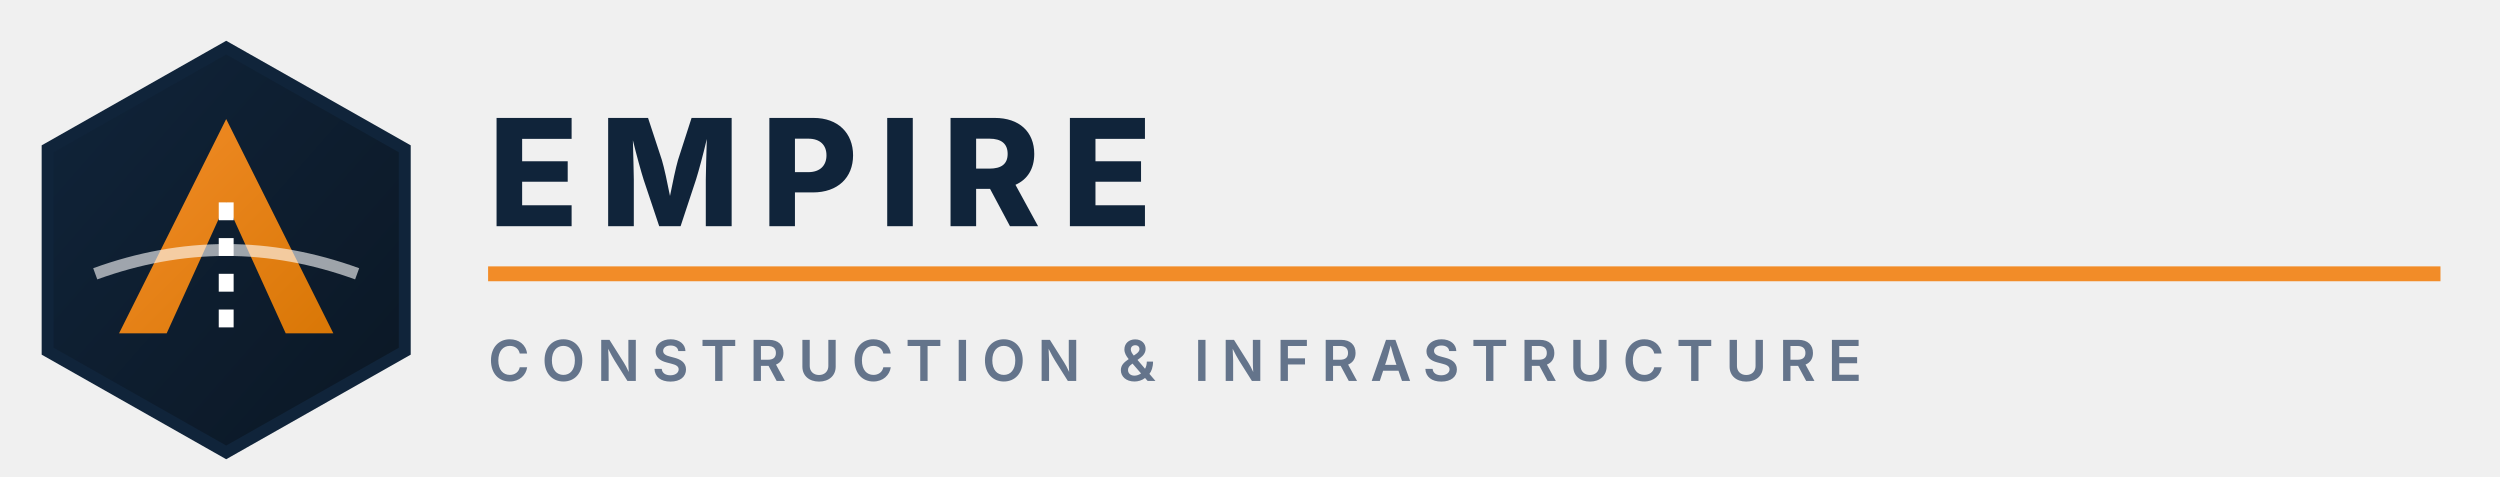
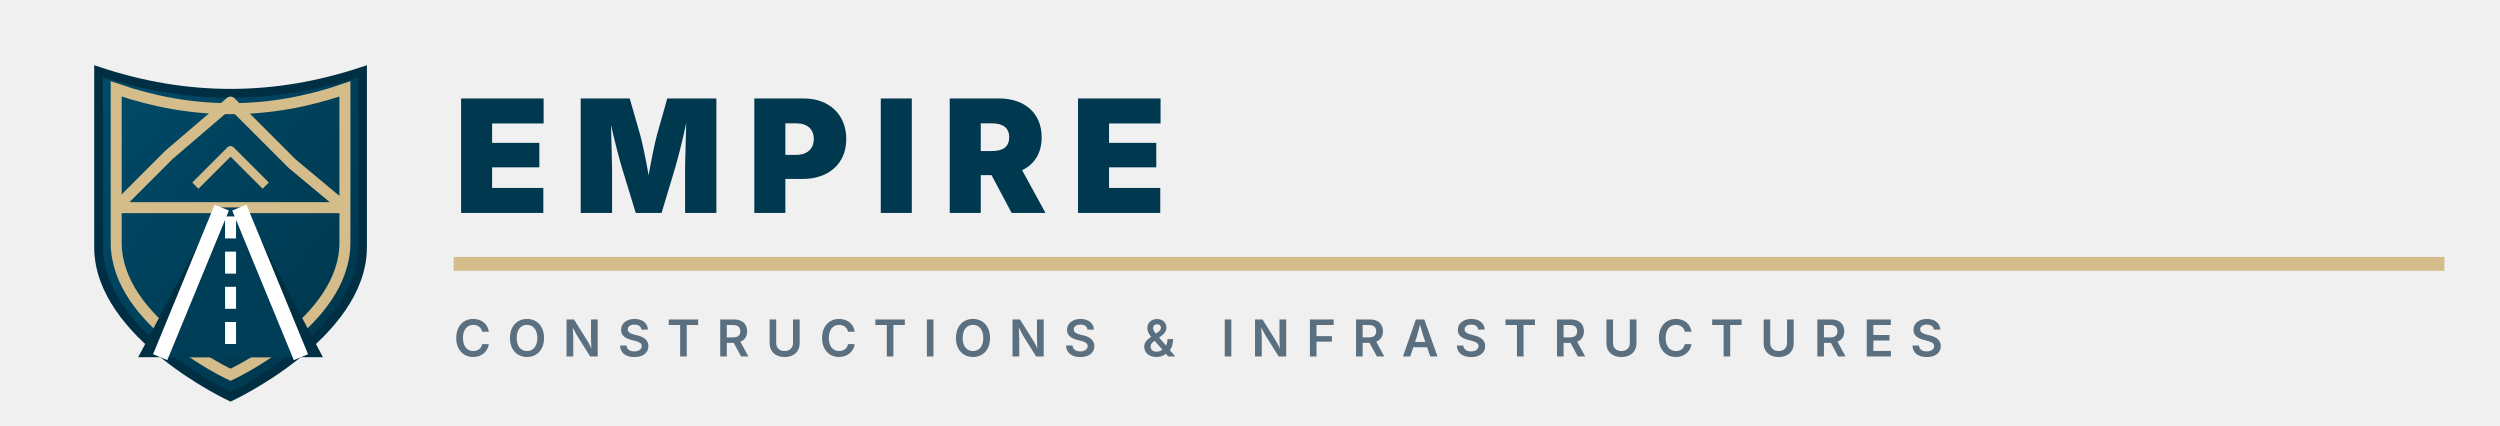
- <svg xmlns="http://www.w3.org/2000/svg" viewBox="0 0 420 80" width="100%" height="100%">
+ <svg xmlns="http://www.w3.org/2000/svg" viewBox="0 0 540 92" width="100%" height="100%">
  <defs>
-     <linearGradient id="primaryOrange" x1="0%" y1="0%" x2="100%" y2="100%">
-       <stop offset="0%" stop-color="#F28C28" />
-       <stop offset="100%" stop-color="#D97706" />
-     </linearGradient>
-     <linearGradient id="primaryNavy" x1="0%" y1="0%" x2="100%" y2="100%">
-       <stop offset="0%" stop-color="#10243A" />
-       <stop offset="100%" stop-color="#0B1724" />
+     <linearGradient id="shieldBlue" x1="0%" y1="0%" x2="100%" y2="100%">
+       <stop offset="0%" stop-color="#004B69" />
+       <stop offset="100%" stop-color="#00344A" />
    </linearGradient>
  </defs>
-   <g transform="translate(4, 6)">
-     <path d="M34 2 L64 19 L64 53 L34 70 L4 53 L4 19 Z" fill="url(#primaryNavy)" stroke="#10243A" stroke-width="2" />
-     <path d="M34 14 L52 50 L44 50 L34 28 L24 50 L16 50 Z" fill="url(#primaryOrange)" />
-     <line x1="34" y1="28" x2="34" y2="50" stroke="#FFFFFF" stroke-width="2.5" stroke-dasharray="3,3" />
-     <path d="M12 40 Q34 32 56 40" stroke="#FFFFFF" stroke-width="2" fill="none" opacity="0.6" />
+   <g transform="translate(8, 4) scale(0.95)">
+     <path d="M 14 12 Q 44 22 74 12 L 74 52 C 74 72 44 86 44 86 C 44 86 14 72 14 52 Z" fill="url(#shieldBlue)" stroke="#002F43" stroke-width="2" />
+     <path d="M 18 16 Q 44 25 70 16 L 70 51 C 70 69 44 81 44 81 C 44 81 18 69 18 51 Z" fill="none" stroke="#D4BC8B" stroke-width="2.5" />
+     <path d="M 18 43 L 30 31 L 44 19 L 58 33 L 70 43" fill="none" stroke="#D4BC8B" stroke-width="2.5" stroke-linejoin="round" />
+     <path d="M 36 38 L 44 30 L 52 38" fill="none" stroke="#D4BC8B" stroke-width="2" stroke-linejoin="round" />
+     <line x1="18" y1="43" x2="70" y2="43" stroke="#D4BC8B" stroke-width="2.5" />
+     <polygon points="41,43 47,43 65,77 23,77" fill="#002F43" />
+     <polygon points="42,43 46,43 60,77 28,77" fill="#003E58" />
+     <path d="M 28 77 L 42 43" stroke="#FFFFFF" stroke-width="3.5" fill="none" />
+     <path d="M 60 77 L 46 43" stroke="#FFFFFF" stroke-width="3.5" fill="none" />
+     <line x1="44" y1="45" x2="44" y2="75" stroke="#FFFFFF" stroke-width="2.5" stroke-dasharray="5,3" />
  </g>
-   <text x="82" y="38" font-family="'Montserrat', 'Inter', -apple-system, sans-serif" font-weight="800" font-size="25" fill="#10243A" letter-spacing="3.5">EMPIRE</text>
-   <line x1="82" y1="46" x2="410" y2="46" stroke="#F28C28" stroke-width="2.5" />
-   <text x="82" y="64" font-family="'Inter', -apple-system, sans-serif" font-weight="600" font-size="9.5" fill="#64748B" letter-spacing="2">CONSTRUCTION &amp; INFRASTRUCTURE</text>
+   <g transform="translate(98, 0)">
+     <text x="0" y="46" font-family="'Montserrat', 'Inter', -apple-system, sans-serif" font-weight="900" font-size="34" fill="#003850" letter-spacing="5">EMPIRE</text>
+     <line x1="0" y1="57" x2="430" y2="57" stroke="#D4BC8B" stroke-width="3" />
+     <text x="0" y="77" font-family="'Inter', -apple-system, sans-serif" font-weight="600" font-size="11" fill="#5A6F7F" letter-spacing="3.5">CONSTRUCTIONS &amp; INFRASTRUCTURES</text>
+   </g>
</svg>
